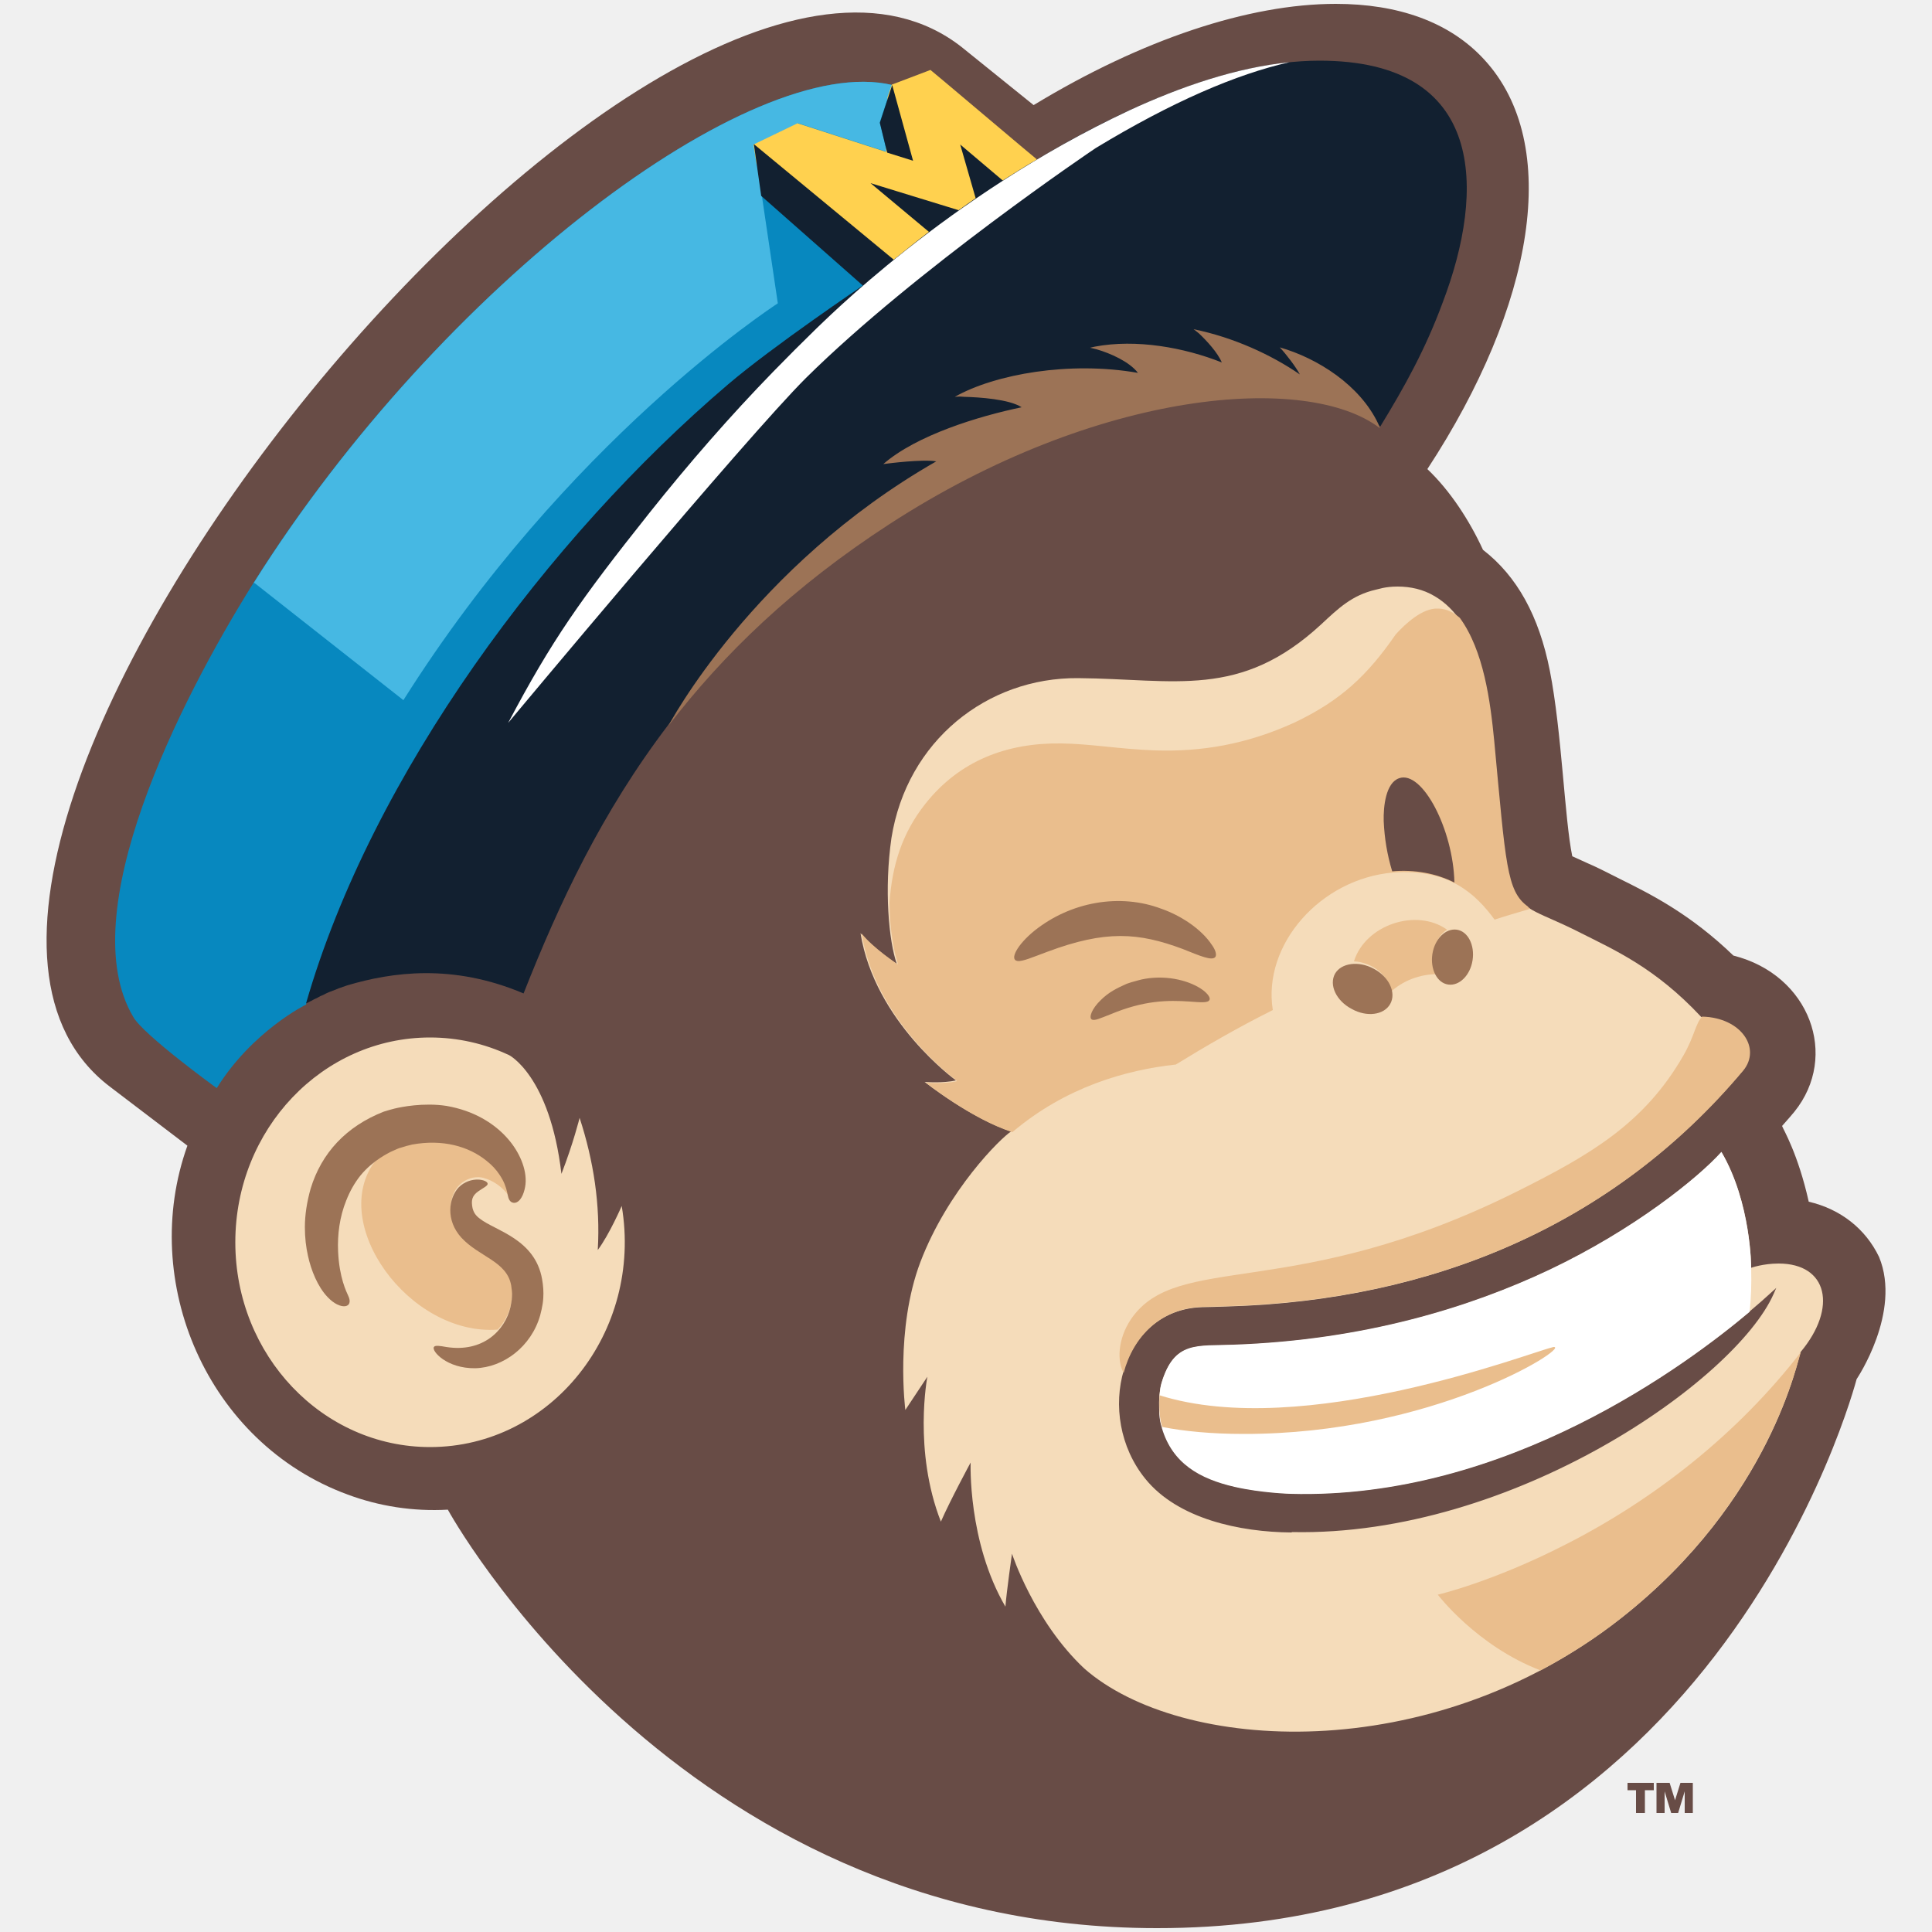
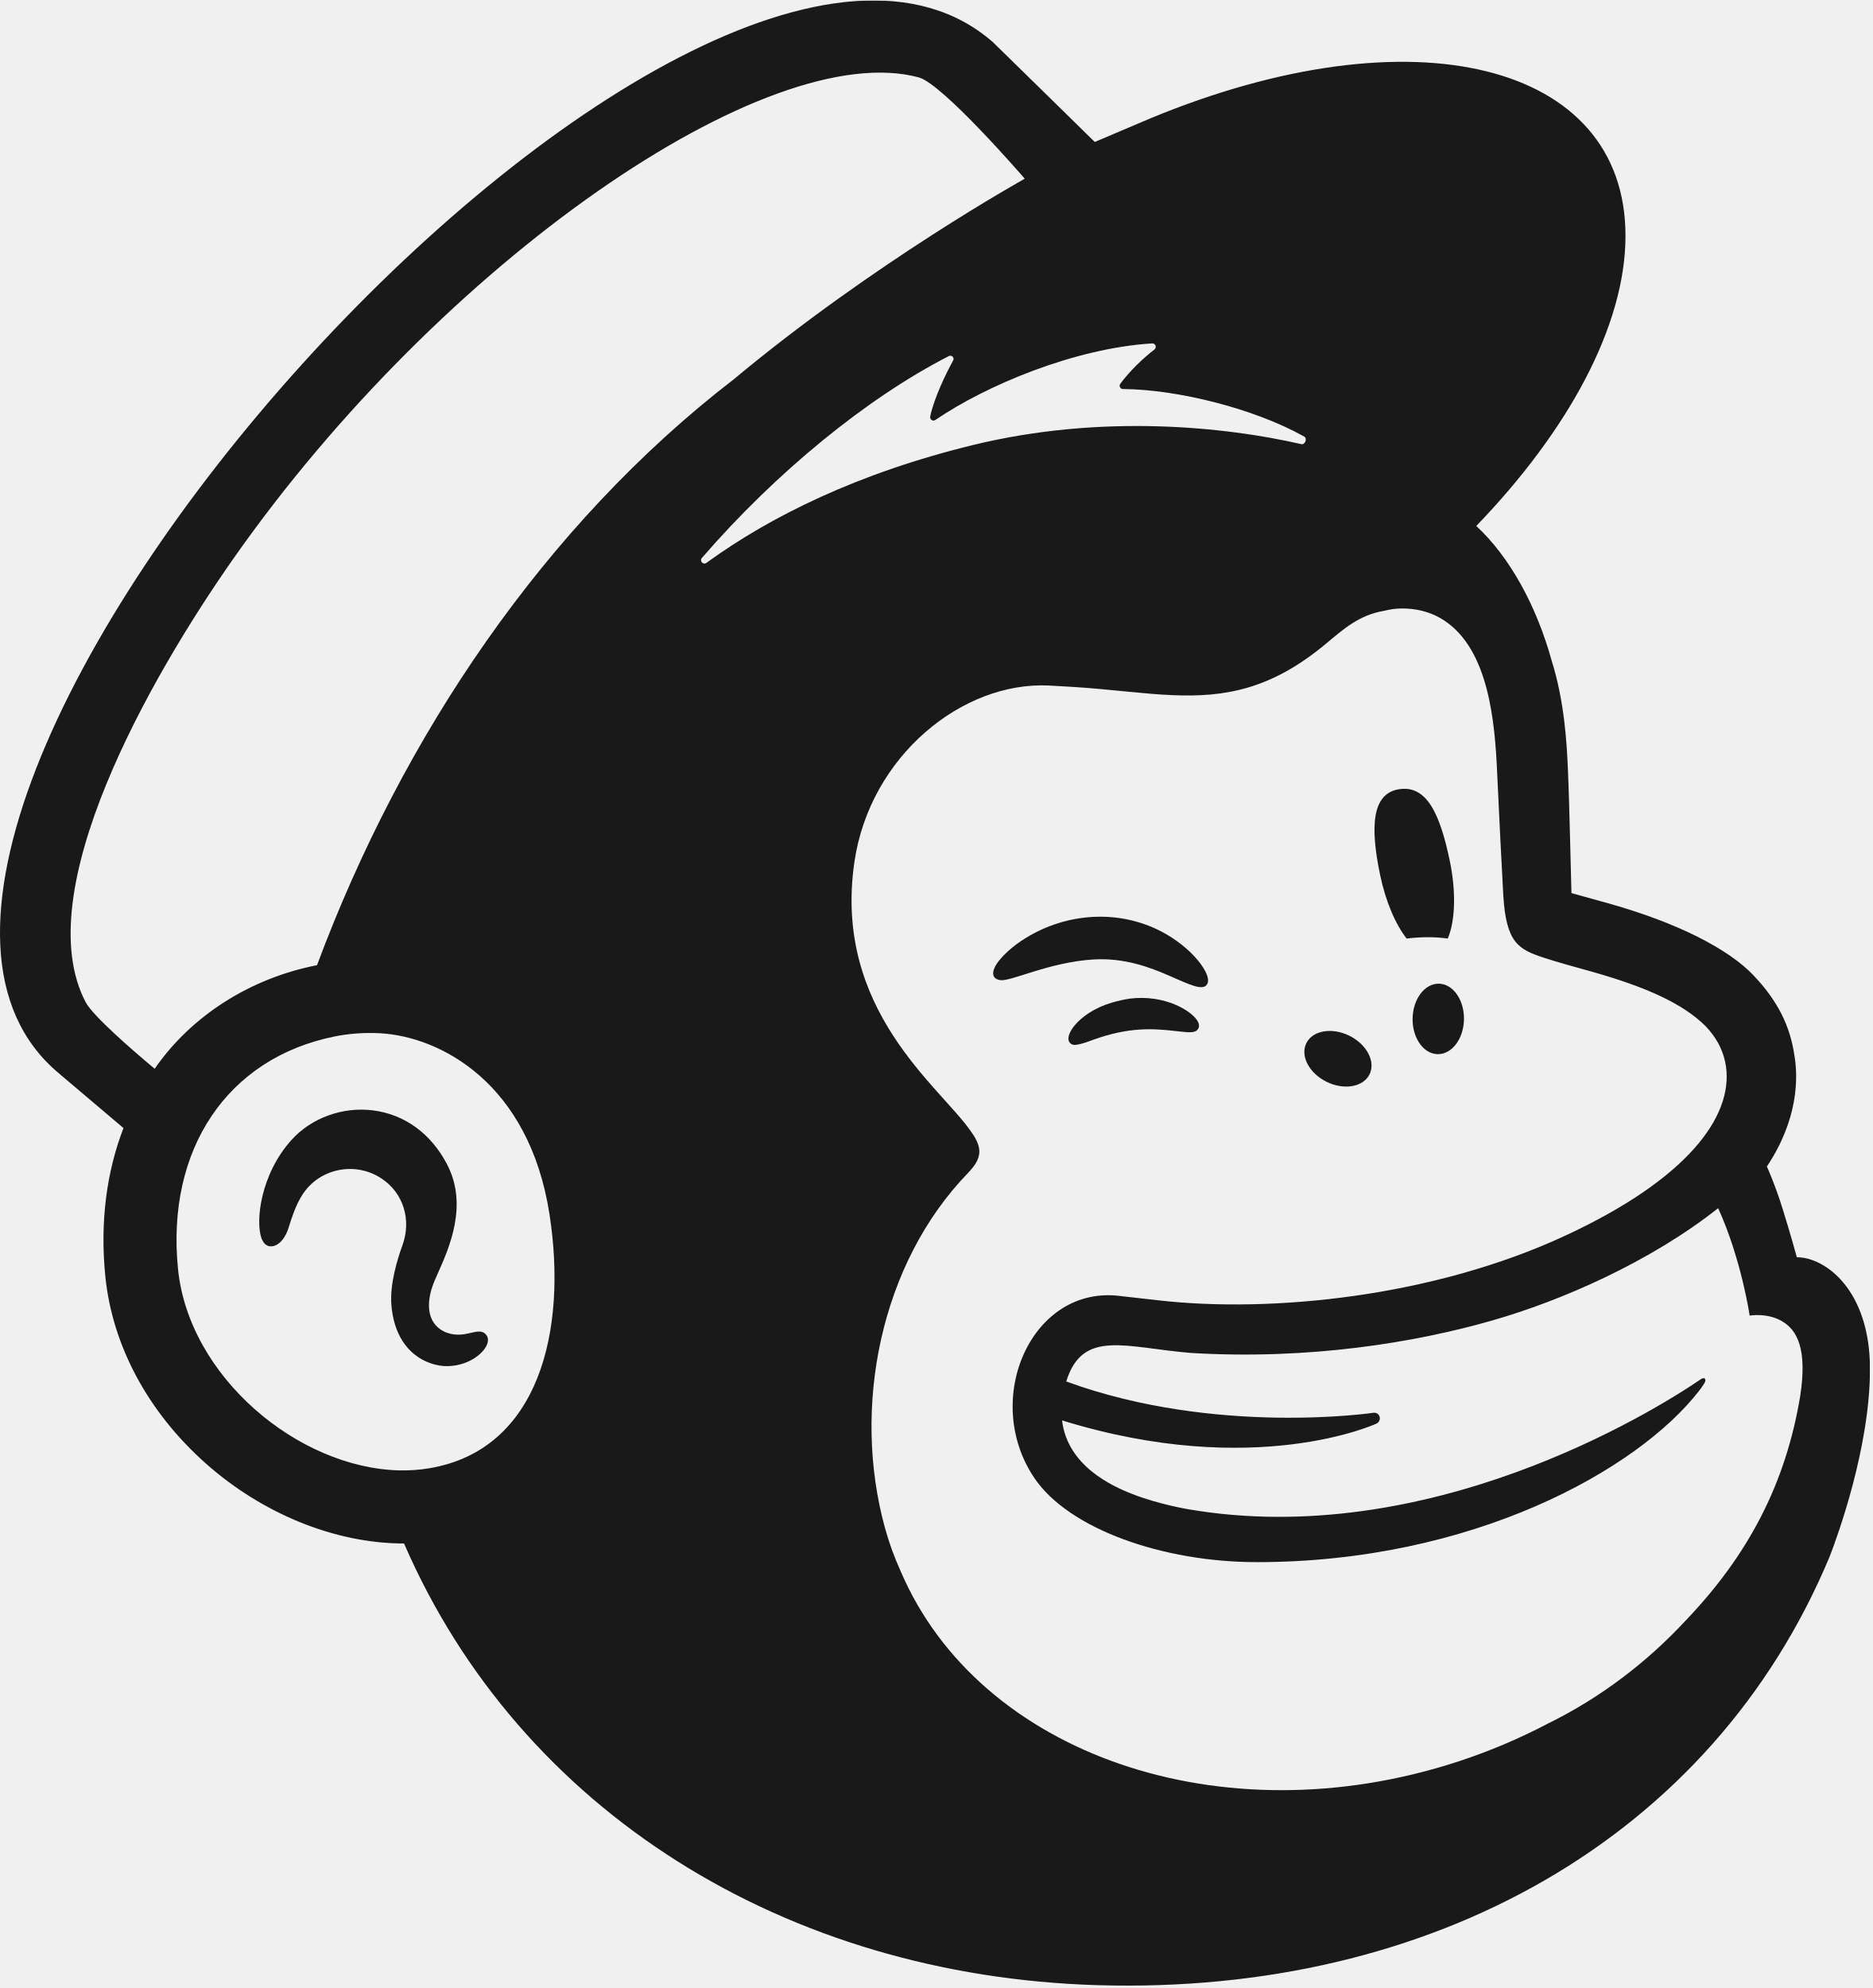
- <svg xmlns="http://www.w3.org/2000/svg" viewBox="0 0 500 500">
-   <path fill="#684C46" d="M480.5 356.9c-.4 1.3-37 142.2-181.1 142.1-124.5 0-183.5-108.3-183.5-108.3-9.1.5-17.8-.9-25.9-3.9-36.5-13.4-54.1-55.2-41.5-90.3l-20.1-15.3C-49.3 222 171-49.1 248.9 12.2c.4.3 18.6 15 18.6 15 28-17 55.7-26.2 78.2-26.2 16 0 29.4 4.6 38.4 14.4 20.2 21.9 13 63.7-14.7 106 5.9 5.6 10.9 13.3 14.4 20.9 8.8 6.8 14.5 17.1 17.3 31.3 3.1 15.8 3.8 38.3 5.8 48 7.4 3.4 4.3 1.8 12.2 5.8 8.3 4.1 18.4 9.2 29.5 19.9 19.8 5 27.4 26 15.8 40.4-.3.4-1.7 2-3.2 3.7.3.9 4.1 7.1 6.9 19.6 8.2 1.9 14.7 7 18.2 14.3 5.9 14.3-5.8 31.6-5.8 31.6zm-57.1 106.4v5.9h2.3v-5.9h2.3v-1.9h-6.8v1.9h2.2zm5.3-1.9v7.8h2.1v-5.6l1.7 5.6h1.8l1.7-5.6v5.6h2.1v-7.8h-3.2l-1.4 4.5-1.4-4.5h-3.4z" />
-   <path fill="#F5DCBA" d="M145.3 303.8c3.1-8 4.7-14.5 4.7-14.5 3.6 11 5.4 22.5 4.7 34.2 3-4 6.2-11.4 6.2-11.4 5.5 32.6-18.3 62.4-49.6 62.4-27.8 0-50.4-23.7-50.4-53s22.6-53 50.4-53c7.2 0 14.1 1.6 20.3 4.5 0-.1 10.7 5.3 13.7 30.8zm274.2 115c39.1-30.7 45.9-67.7 46.5-68.9 9.6-11.5 7-22.9-5.7-22.9-4 0-7.1 1.1-7.1 1.1s0-16.8-7.7-29.9c-6 6.7-22.6 20.1-44.5 30.5-20.5 9.7-47.8 18.2-81.7 19.4-9.5.4-15.4-1.1-18.7 9.9-1.1 3.9-.6 9.7.2 11.4 2.7 9.2 9.7 13.2 18.8 15.3 7 1.6 14.4 1.8 14.4 1.8 68.7 1.9 123.9-51.7 124.5-52.1.6-.5 1.2-1.1 1.2-1.1s-.6 1.4-.7 1.6c-9.9 22.3-67.4 62.8-124.6 61.6l-.2.1c-13.3-.1-29.4-3.5-37.8-13.9-13.3-16.4-6.4-43.8 14.7-44.4 0 0 4.9-.1 7-.2 52.3-1.6 99.2-20.8 132.9-61 4.6-5.7-.5-13.6-10.6-13.9-.1 0-.2 0-.2-.1-11.9-12.7-22.3-17.2-31.6-21.9-19.5-9.9-17.6-1.4-22.2-49.5-1.2-13-3.7-30.7-15.1-37.4-3-1.8-6.3-2.5-9.6-2.5s-5 .7-5.6.8c-6.2 1.4-9.8 4.9-14.2 9-21 19.4-37.8 14.1-62.9 13.9-23.5-.2-44.3 16.2-48.3 41.4-1.9 13.2-.7 26.6 1.4 32.6 0 0-6.4-4.2-9.4-8 3.7 23 24.7 38.1 24.7 38.1-3.3.8-8.1.4-8.1.4s12 9.5 22.4 12.8c-2.7 1.7-16.4 15.2-23.5 33.8-6.6 17.4-3.9 38.3-3.9 38.3l5.7-8.6s-3.7 19.1 3.5 37.5c2.4-5.5 7.7-15.3 7.7-15.3s-.8 20.5 9 37.3c.3-3.9 1.7-13.7 1.7-13.7s5.7 17.5 18.7 29.7c24.8 21.8 89.5 25.8 138.9-13z" />
-   <path fill="#0788BF" d="M56.1 281.6c-.2-.1-19-13.8-21.6-18.4-15.8-26.6 11.7-81.4 31.2-112.5C114 74 194.4 13.3 230.9 22l37.5 19.4c-14.6 8.6-28.6 19.1-37.1 26.1l-8 6.7S200 89.9 188.4 99.8c-46.5 39.6-92.2 101-109.2 160.2.1-.1-13.9 6.8-23.1 21.6z" />
-   <path fill="#46B8E3" d="M230.9 22C194.4 13.3 114 74 65.7 150.8v.1h.2l38.5 30.3c42.3-67.1 95.4-101.7 96.9-102.7l-6.1-41.1 11.4-5.5 22.9 7.4-1.8-7.7 3.2-9.6z" />
-   <path fill="#FFD14F" d="M268.4 41.3l-37.1 26.1-2.6 2-32.9-26.9-.8-5.1 11.4-5.5c.6.2 22 7.1 22.9 7.4l.4-14.2 1.1-3.2 10-3.8c.1 0 27.5 23.2 27.6 23.2z" />
-   <g fill="#122030">
-     <path d="M341.5 15.7c-24.5 0-52 12.9-73.2 25.6-3 1.7-5.9 3.6-8.8 5.4l-11-9.3 4 13.9c-1.5 1-3 2.1-4.4 3.1l-22.8-7L240.4 60c-3.4 2.6-6.5 5.1-9.1 7.2l-36.2-29.9 1.9 13.4 26.3 23.2S200 89.6 188.4 99.5c-46.5 39.6-92.2 101-109.2 160.2l1-.5c.1-.1.3-.1.4-.2.5-.3.9-.5 1.4-.7.3-.2.6-.3.9-.5.5-.2 1-.4 1.5-.7.3-.1.6-.3.9-.4.5-.2 1.1-.4 1.6-.6.2-.1.5-.2.7-.3.8-.3 1.5-.5 2.3-.8 11.5-3.4 27.2-5.7 45.6 2.1 9.2-23.3 20.2-46.9 37.6-69.7 14.1-18.4 27.6-34.9 43.9-44 30.8-28.9 113.7-59.5 140.2-33 6.3-10.3 11.7-20 16.2-32.2 11-28.9 11.2-62.5-31.9-62.5z" />
-     <path d="M236.3 41.6L230.9 22l-3.2 9.8 1.9 7.7z" />
+ <svg xmlns="http://www.w3.org/2000/svg" height="416" viewBox="0 0 392 416" width="392">
+   <mask id="a" fill="#fff">
+     <path d="m0 .094h391.405v415.407h-391.405z" fill="#fff" fill-rule="evenodd" />
+   </mask>
+   <g fill="#1a1919" fill-rule="evenodd">
+     <path d="m294.419 196.394c3.032-.362 5.937-.377 8.606 0 1.545-3.543 1.81-9.651.421-16.302-2.065-9.886-4.861-15.868-10.638-14.937s-5.99 8.093-3.925 17.979c1.162 5.562 3.232 10.315 5.536 13.26" />
+     <path d="m244.825 204.218c4.133 1.813 6.673 3.015 7.668 1.965.639-.656.447-1.906-.54-3.518-2.039-3.33-6.235-6.707-10.688-8.604-9.104-3.919-19.962-2.615-28.338 3.404-2.766 2.026-5.388 4.832-5.012 6.537.122.551.535.966 1.506 1.102 2.28.261 10.247-3.767 19.424-4.329 6.48-.397 11.846 1.629 15.98 3.443" />
+     <path d="m236.51 208.961c-5.383.85-8.353 2.625-10.258 4.275-1.627 1.423-2.633 2.994-2.624 4.099.004.526.231.829.412.981.245.217.536.337.885.337 1.216 0 3.939-1.093 3.939-1.093 7.492-2.681 12.434-2.357 17.332-1.798 2.706.303 3.985.472 4.578-.456.176-.266.389-.843-.153-1.722-1.262-2.046-6.697-5.503-14.111-4.623" />
+     <path d="m277.672 226.377c3.655 1.796 7.681 1.091 8.991-1.574 1.309-2.666-.593-6.283-4.247-8.079-3.657-1.796-7.681-1.091-8.991 1.575-1.31 2.665.592 6.282 4.247 8.078" />
+     <path d="m301.172 205.843c-2.969-.05-5.433 3.211-5.502 7.282-.069 4.072 2.283 7.414 5.252 7.465 2.97.05 5.432-3.211 5.502-7.282.069-4.073-2.282-7.415-5.252-7.465" />
+     <path d="m101.716 279.269c-.739-.925-1.953-.643-3.128-.37-.82.192-1.75.409-2.769.39-2.185-.041-4.034-.976-5.073-2.57-1.353-2.078-1.274-5.175.219-8.722.201-.477.439-1.008.697-1.587 2.381-5.343 6.368-14.286 1.892-22.808-3.368-6.414-8.861-10.408-15.467-11.248-6.341-.803-12.869 1.549-17.032 6.142-6.57 7.248-7.596 17.109-6.326 20.594.466 1.276 1.194 1.629 1.723 1.701 1.117.151 2.77-.663 3.805-3.447.075-.201.174-.512.297-.906.461-1.473 1.32-4.214 2.727-6.412 1.697-2.651 4.339-4.476 7.441-5.14 3.159-.677 6.389-.075 9.093 1.695 4.601 3.013 6.374 8.651 4.409 14.032-1.016 2.782-2.665 8.103-2.302 12.474.736 8.849 6.179 12.402 11.068 12.78 4.755.179 8.077-2.489 8.918-4.441.496-1.153.078-1.856-.192-2.157" mask="url(#a)" />
+     <path d="m146.913 116.754c15.505-17.919 34.595-33.497 51.694-42.244.591-.303 1.219.339.898.921-1.357 2.459-3.972 7.723-4.8 11.717-.13.622.548 1.091 1.073.733 10.639-7.252 29.144-15.021 45.375-16.02.698-.043 1.035.851.48 1.277-2.468 1.893-5.168 4.513-7.14 7.164-.335.451-.02 1.1.542 1.104 11.399.081 27.466 4.07 37.938 9.943.71.398.205 1.771-.588 1.589-15.845-3.632-41.783-6.387-68.725.184-24.053 5.867-42.412 14.925-55.805 24.666-.677.493-1.49-.401-.942-1.034zm141.172 181.153c.459-.193.776-.719.723-1.239-.065-.641-.637-1.107-1.277-1.041 0 0-33.091 4.898-64.352-6.546 3.404-11.067 12.459-7.07 26.144-5.966 24.666 1.47 46.774-2.133 63.112-6.822 14.157-4.064 32.753-12.074 47.195-23.473 4.872 10.7 6.592 22.477 6.592 22.477s3.771-.675 6.923 1.265c2.977 1.832 5.161 5.642 3.67 15.491-3.037 18.4-10.859 33.335-24.004 47.073-8 8.613-17.715 16.101-28.83 21.547-5.902 3.1-12.188 5.783-18.826 7.951-49.554 16.184-100.277-1.609-116.628-39.819-1.305-2.872-2.408-5.879-3.279-9.025-6.968-25.18-1.052-55.389 17.44-74.404.001-.001-.003-.007-.002-.009 1.14-1.211 2.303-2.637 2.303-4.432 0-1.5-.953-3.084-1.781-4.206-6.468-9.383-28.877-25.373-24.379-56.317 3.23-22.229 22.671-37.885 40.797-36.957 1.531.079 3.065.173 4.593.264 7.856.464 14.708 1.472 21.175 1.743 10.822.467 20.555-1.106 32.081-10.71 3.889-3.241 7.005-6.05 12.281-6.944.553-.094 1.933-.588 4.69-.459 2.814.15 5.492.923 7.9 2.525 9.24 6.15 10.551 21.043 11.03 31.938.273 6.219 1.025 21.265 1.282 25.584.588 9.877 3.184 11.27 8.437 12.999 2.953.972 5.696 1.697 9.737 2.831 12.232 3.435 19.484 6.919 24.056 11.395 2.726 2.797 3.994 5.769 4.385 8.603 1.443 10.522-8.169 23.521-33.613 35.331-27.815 12.91-61.557 16.178-84.871 13.582-1.789-.199-8.146-.92-8.168-.923-18.649-2.512-29.287 21.59-18.095 38.101 7.213 10.641 26.861 17.568 46.519 17.571 45.072.006 79.716-19.242 92.602-35.865.386-.497.424-.551 1.032-1.469.633-.956.111-1.482-.679-.942-10.529 7.204-57.294 35.805-107.316 27.201 0 0-6.079-1-11.627-3.159-4.41-1.715-13.637-5.959-14.759-15.428 40.369 12.485 65.787.683 65.787.683zm-221.729-95.937c-14.039 2.73-26.413 10.686-33.98 21.678-4.522-3.772-12.948-11.074-14.436-13.919-12.08-22.939 13.184-67.536 30.832-92.721 43.617-62.243 111.93-109.355 143.554-100.808 5.14 1.455 22.167 21.197 22.167 21.197s-31.611 17.539-60.926 41.987c-39.499 30.414-69.336 74.619-87.211 122.586zm23.591 105.258c-2.124.363-4.293.507-6.478.455-21.124-.567-43.942-19.584-46.209-42.137-2.507-24.929 10.231-44.114 32.783-48.662 2.696-.544 5.955-.857 9.468-.675 12.636.692 31.256 10.395 35.51 37.921 3.768 24.379-2.216 49.201-25.074 53.098zm286.153-44.141c-.182-.64-1.359-4.949-2.979-10.142-1.621-5.193-3.297-8.848-3.297-8.848 6.496-9.727 6.612-18.426 5.749-23.352-.923-6.107-3.465-11.311-8.589-16.691-5.125-5.38-15.605-10.889-30.334-15.024-1.685-.473-7.24-1.997-7.729-2.146-.037-.32-.405-18.22-.741-25.904-.244-5.554-.721-14.226-3.411-22.769-3.207-11.561-8.794-21.678-15.769-28.151 19.247-19.951 31.261-41.927 31.232-60.782-.055-36.257-44.584-47.228-99.458-24.506-.058.025-11.544 4.895-11.627 4.936-.051-.05-21.019-20.623-21.334-20.898-62.564-54.57-258.177 162.859-195.636 215.666l13.668 11.578c-3.546 9.184-4.938 19.706-3.801 31.022 1.461 14.532 8.958 28.465 21.109 39.23 11.534 10.218 26.7 16.687 41.417 16.674 24.338 56.085 79.945 90.492 145.146 92.428 69.94 2.077 128.651-30.74 153.251-89.692 1.609-4.139 8.438-22.781 8.438-39.237 0-16.538-9.35-23.392-15.305-23.392z" mask="url(#a)" />
  </g>
-   <path fill="#FFF" d="M453.2 328s0-16.8-7.7-29.9c-6 6.7-22.6 20.1-44.5 30.5-20.5 9.7-47.8 18.2-81.7 19.4-9.5.4-15.4-1.1-18.7 9.9-.3 1-.4 2-.5 3.1v.1c0 .4-.1.7-.1 1.1V365.2c0 .5.1 1 .1 1.4v.2c.2 1.8.6 2.6.6 2.7v.1c2.7 9.1 9.7 13.1 18.8 15.2 7 1.6 14.4 1.8 14.4 1.8 56.1 1.6 103.1-33.8 118.9-47.1.4-4 .5-6.6.4-11.5zm-161-299.4c13.4-6.2 27.7-11.1 41.5-12.5-13.7 3.1-30.3 10.2-50.1 22.2-.5.3-46.7 31.5-75 59.5-15.4 15.3-77.2 89.4-77.1 89.3 11.3-21.4 18.7-31.9 36.6-54.4 10.1-12.7 20.9-25.1 32-36.5 3.7-3.8 7.5-7.6 11.2-11.2 1.4-1.2 33.7-34.3 80.9-56.4z" />
-   <path fill="#EABE8D" d="M419.5 418.8c-6.7 5.3-13.7 9.7-20.8 13.5-16.5-6.3-26.6-19.6-26.6-19.6s14.2-3.3 33.1-13c23-11.7 44.5-28.6 60.9-49.8-.8 1.3-7.6 38.2-46.6 68.9zm-45-178.2c-8-5.7-21.2-1.2-24.1 8.2 4.6.2 9.5 3.7 9.2 8.2 3.3-3.2 7.9-4.9 12.4-4.9-2.1-3.4-1-9.4 2.5-11.5zm-83.7 114.7c2.5-9.4 9.6-16.8 20.5-17.1 0 0 4.9-.1 7-.2 52.3-1.6 99.2-20.8 132.9-61 4.6-5.7-.5-13.6-10.6-13.9h-.1c-1.7 1.8-2 5.1-4.8 10-10.2 17.8-24.4 25.9-43.2 35.3-57.8 28.8-87.8 15.4-99.8 33-3.5 5.2-3.6 11-1.9 13.9zm104.6-120.7c-5.5-4-5.7-10.9-8.7-42.9-1-10.2-2.7-23.3-8.9-31.8-1.3-1.1-3.1-2.4-5.7-2.4-3.9-.2-8.4 3.9-10.9 6.7-7.2 10.4-14 17-26.2 22.8-12.3 5.6-23.9 7.6-36.1 7.2-8.9-.3-16.6-1.7-24.2-1.8-14.1-.2-26.3 4.4-35.2 15.6-6.1 7.7-8.6 15.9-9.3 25.6 0 1.2.1 2.3.1 3.3.1 1.5.2 3 .4 4.4.6 4.9 1.5 7.5 1.5 7.5v.1c.1.2.1.5.2.7 0 0-6.4-4.2-9.4-8 3.1 19.2 18.2 32.9 23.1 36.9.3.2.6.4.9.7l.1.1c.4.3.6.5.6.5-3.3.8-8.1.4-8.1.4s12 9.5 22.4 12.8c13.8-11.7 29.4-16.1 42.3-17.5 7.8-4.8 16.1-9.6 25.1-14.1-2.7-16.9 12.3-34 31.2-35.6 14.3-1 21.2 5.4 26.2 12.2 2.7-.9 5.8-1.8 9.2-2.8-.4-.3-.5-.5-.6-.6zm6.8 114c-.1 0-.3 0-.5.1-5.7 1.3-64.4 24.1-101.6 12.4-.2 2-.1 6.3.7 8.2 5.6 1.1 12.7 1.8 21 1.8 48.9.1 84.1-22.2 80.4-22.5zm-273.4-4.5s.1 0 0 0c3-3.2 4.3-7.7 3.6-12-1.1-6.1-8.1-7.4-12.7-12.2-.1-.1-.1-.2-.2-.2-.1-.1-.2-.2-.2-.3-2.1-2.4-2.8-5.1-2.6-7.5.4-6.3 6-8.1 8.9-6.9 0 0 3.4.8 6.1 4.5-.4-1.2-.3-3.2-2.4-6.2-3.4-4.9-11.3-9.8-22.4-7.4-2.1.4-.9.2-2.9.8l-.9.3c-.6.3-1.2.5-1.8.8-.3.2-2 .9-4 2.4-12.7 16.2 8.6 45.6 31.5 43.9z" />
-   <path fill="#9C7356" d="M313.6 244.5c1.1 1.5 1.3 2.7.9 3.2-.9 1-3.9-.3-8.4-2.1-11.5-4.3-20-4.9-35 .7-3.8 1.4-6.5 2.6-7.8 2.4-2.1-.3-.1-4.2 4.5-7.9 9.3-7.4 22-9.7 32.8-5.6 4.9 1.7 10.3 5.2 13 9.3zm-2.2 11.8c-3.2-2.4-9-4-15-3-1.3.2-2.4.6-3.6.9-.4.1-.8.3-1.2.4-2.5 1.1-4.7 2.2-6.7 4.2-2.4 2.3-3.1 4.5-2.4 5 .7.5 2.3-.3 4.9-1.3 8.6-3.6 14.7-3.7 20.5-3.3 2.8.2 4.7.4 5.1-.4.3-.5-.3-1.5-1.6-2.5zm-185.5 44.1c1.4 1.1 2.5 2.3 3.3 3.5 2.6 3.8 1.8 5.9 2.9 7 .4.4 1 .5 1.5.3 1.5-.6 2.2-3 2.4-4.7.4-4-1.7-8.5-4.5-11.7-1.7-2-4-3.9-6.7-5.4-2.7-1.5-5.8-2.6-9.3-3.2-5.9-.9-11.8.3-13.4.7-.8.2-1.9.5-2.8.8-9.7 3.8-16.1 10.7-18.9 19.9-1 3.5-1.5 6.9-1.5 10 0 2.7.3 5.2.8 7.4.8 3.7 2.5 8 5.1 10.7 3.3 3.5 6.9 2.9 5.3-.4-.4-.9-2.3-4.6-2.6-11.4-.2-4.4.4-9 2.1-13.2.9-2.3 2.1-4.5 3.7-6.5 3.3-4 7.3-5.8 7.8-6.1.6-.3 1.2-.5 1.8-.8.2-.1.5-.2.9-.3 2-.6.9-.3 2.9-.8 7.8-1.4 14.5.4 19.2 4.2zm-1.7 15c-1.1-.8-1.6-1.6-1.9-2.7-.4-2-.2-3.2 1.5-4.4 1.3-.9 2.4-1.4 2.4-1.9.1-1.1-4.4-2.2-7.5.9-2.6 2.8-3.4 8.5.7 13 4.6 5 11.8 6.1 12.9 12.4.1.9.3 1.9.2 2.8 0 1.1-.4 2.7-.4 2.8-1.4 6-7.1 11.8-16.6 10.3-1.7-.3-2.9-.5-3.2 0-.7 1 3.3 5.6 10.7 5.5 7.3-.2 14.5-5.6 16.8-13.7 0-.1.7-2.4.8-4.5.1-1.5 0-3.1-.3-4.8-1.8-10.5-12.2-12.6-16.1-15.7zM377 240.6c-2.9-.4-5.7 2.4-6.3 6.3-.6 3.9 1.2 7.5 4.1 7.9s5.7-2.4 6.3-6.3c.6-3.9-1.2-7.5-4.1-7.9zM345.5 252c-1.6 2.9.3 7 4.3 9.1 3.9 2.2 8.4 1.6 10-1.3 1.6-2.9-.3-7-4.3-9.1-3.9-2.1-8.4-1.5-10 1.3zM230.1 135.7c54.2-35.2 108.4-39.2 127-24.9 0-.1-.3-.9-.4-1.1-4.7-10-15.7-17-25.5-19.8 1.7 1.8 4.2 5.1 5.2 7-7.4-5.1-17.2-9.6-27.5-11.7 0 0 1.2.9 1.4 1.1 2 1.9 4.8 4.9 5.9 7.5-9.8-3.9-22.2-6.1-32.8-4.1-.1 0-1.3.3-1.3.3s1.4.3 1.7.4c3.5 1 8.5 3.2 10.7 6.1-17.6-3.1-37 .3-47.4 6.2 1.3-.1 1.3-.1 2.5 0 3.8.1 11.6.6 14.8 2.7-11.1 2.3-27.2 7.2-35.8 14.7 1.5-.2 10.2-1.3 13.7-.7-47.6 27.2-69.3 68.4-69.3 68.4 14.1-18.4 32.3-36 57.1-52.1z" />
-   <path fill="#684C46" d="M358.1 212.5c-.1-3.7.5-9.9 4-11.1 6-2.1 14 13.3 14.3 27-4.8-2.4-10.3-3.4-16.1-2.9-1.3-4.3-2-8.5-2.2-13z" />
</svg>
